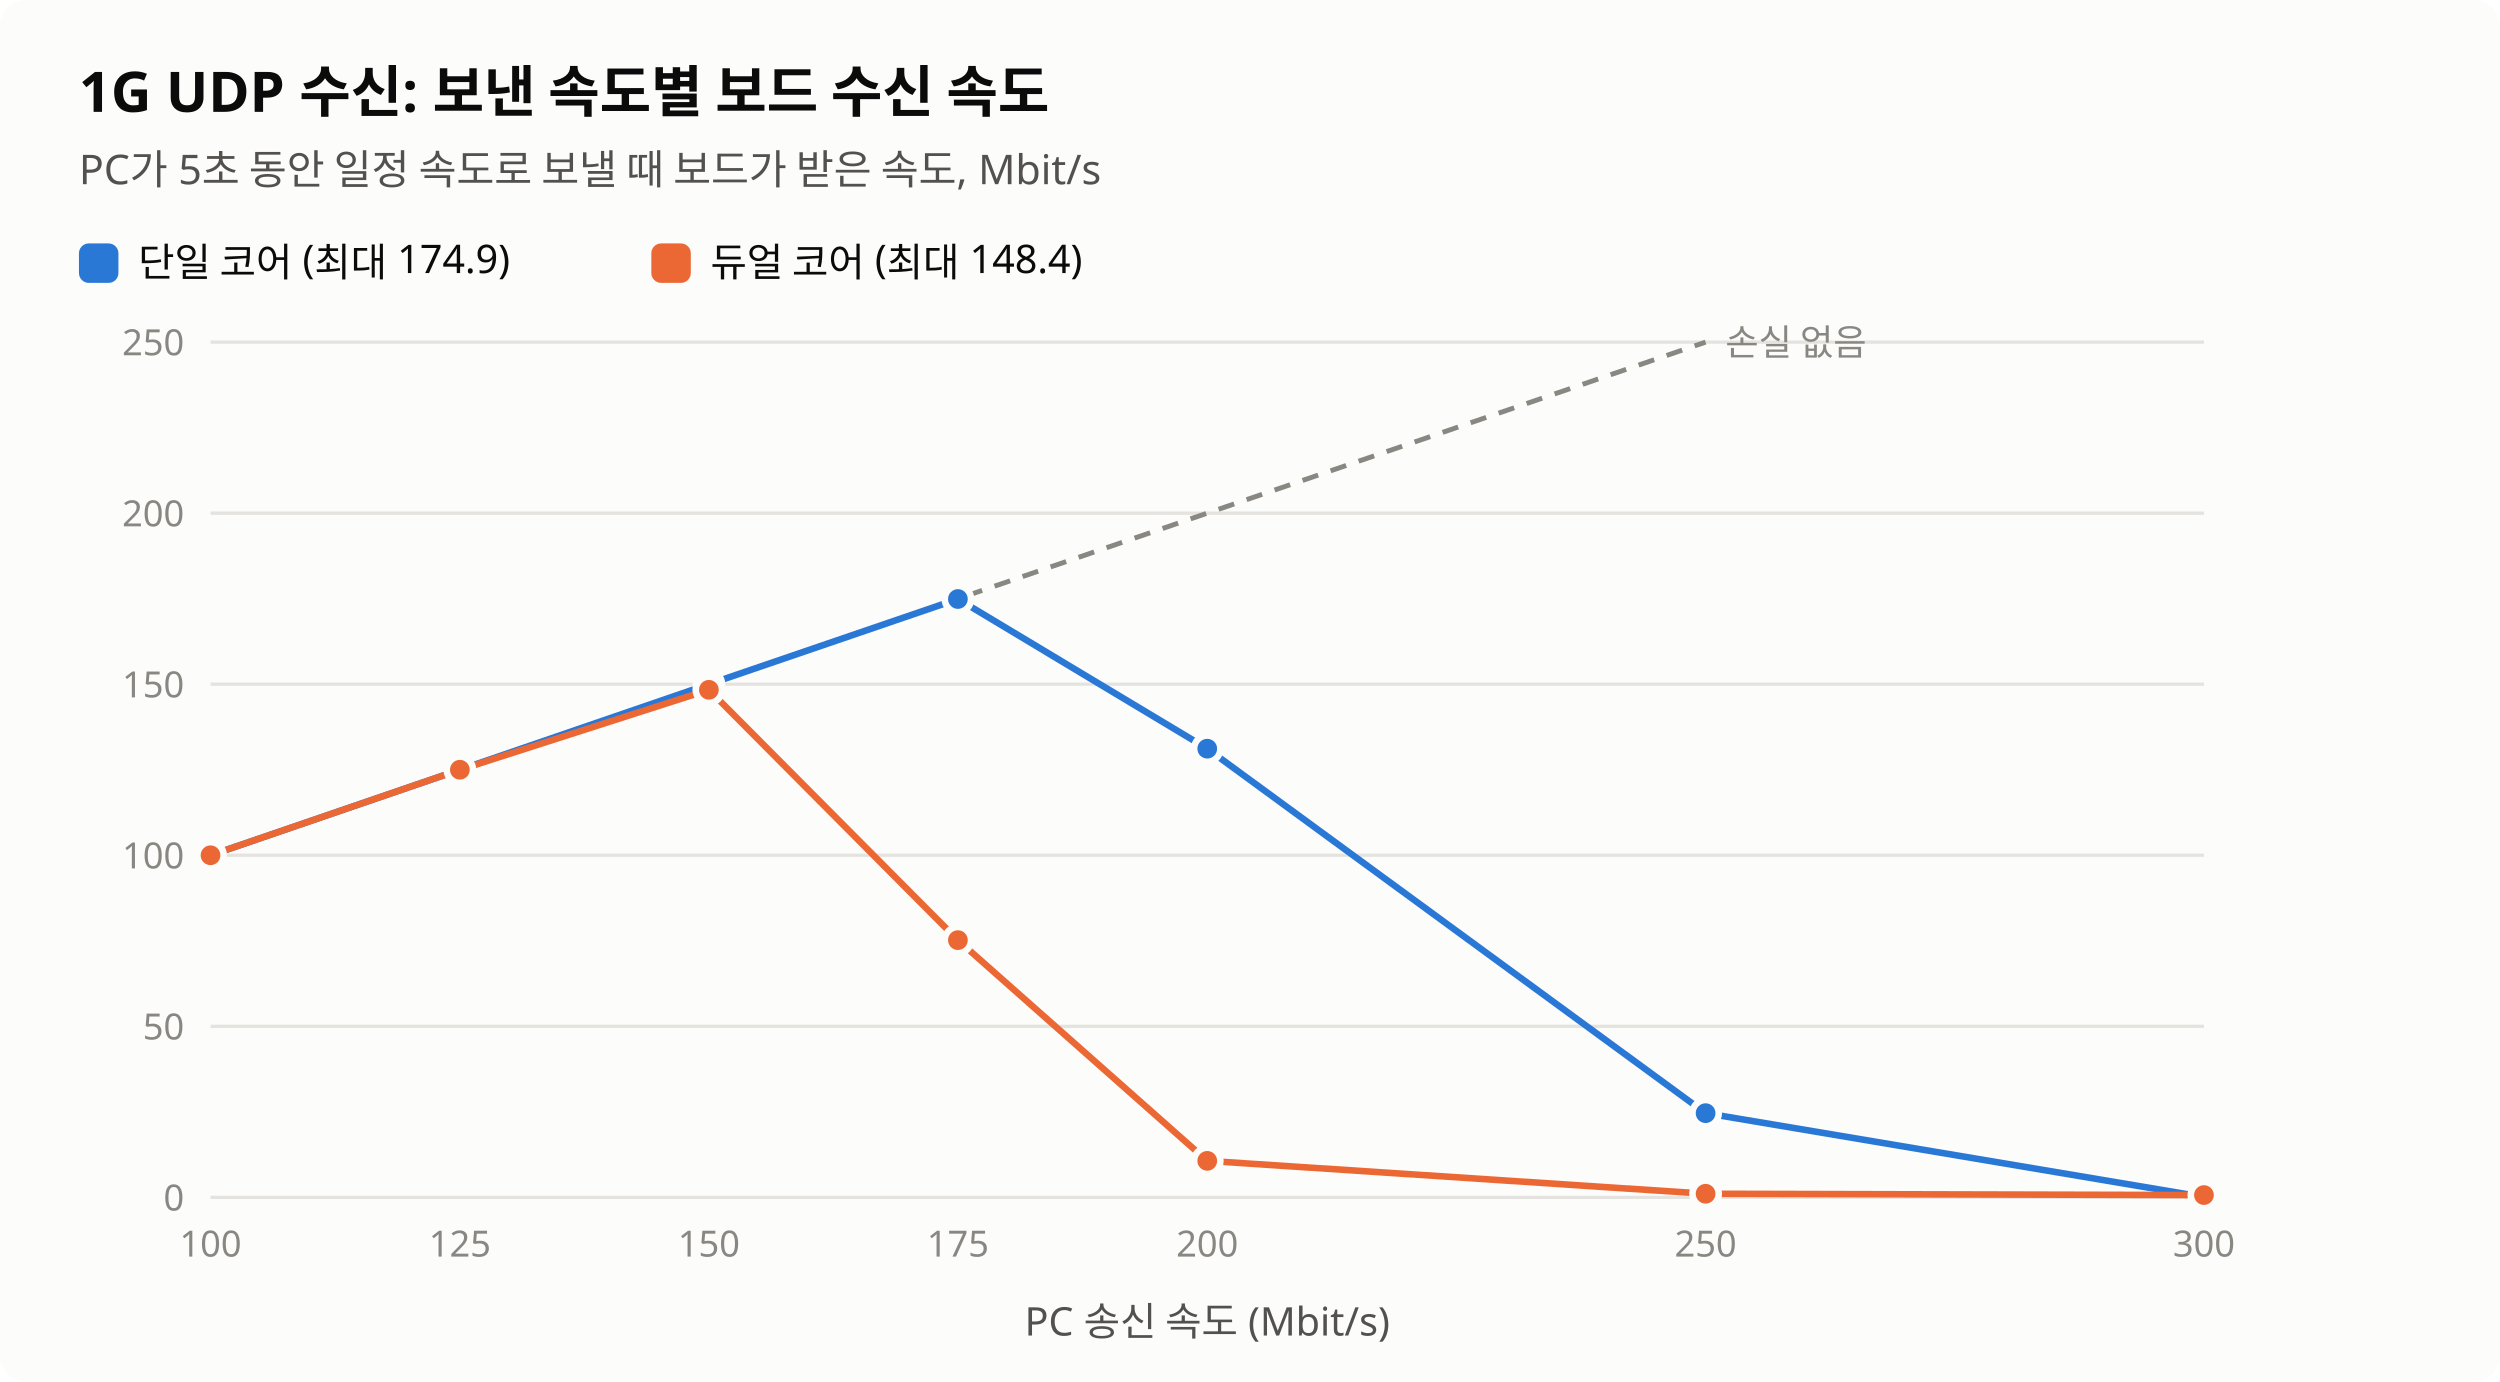
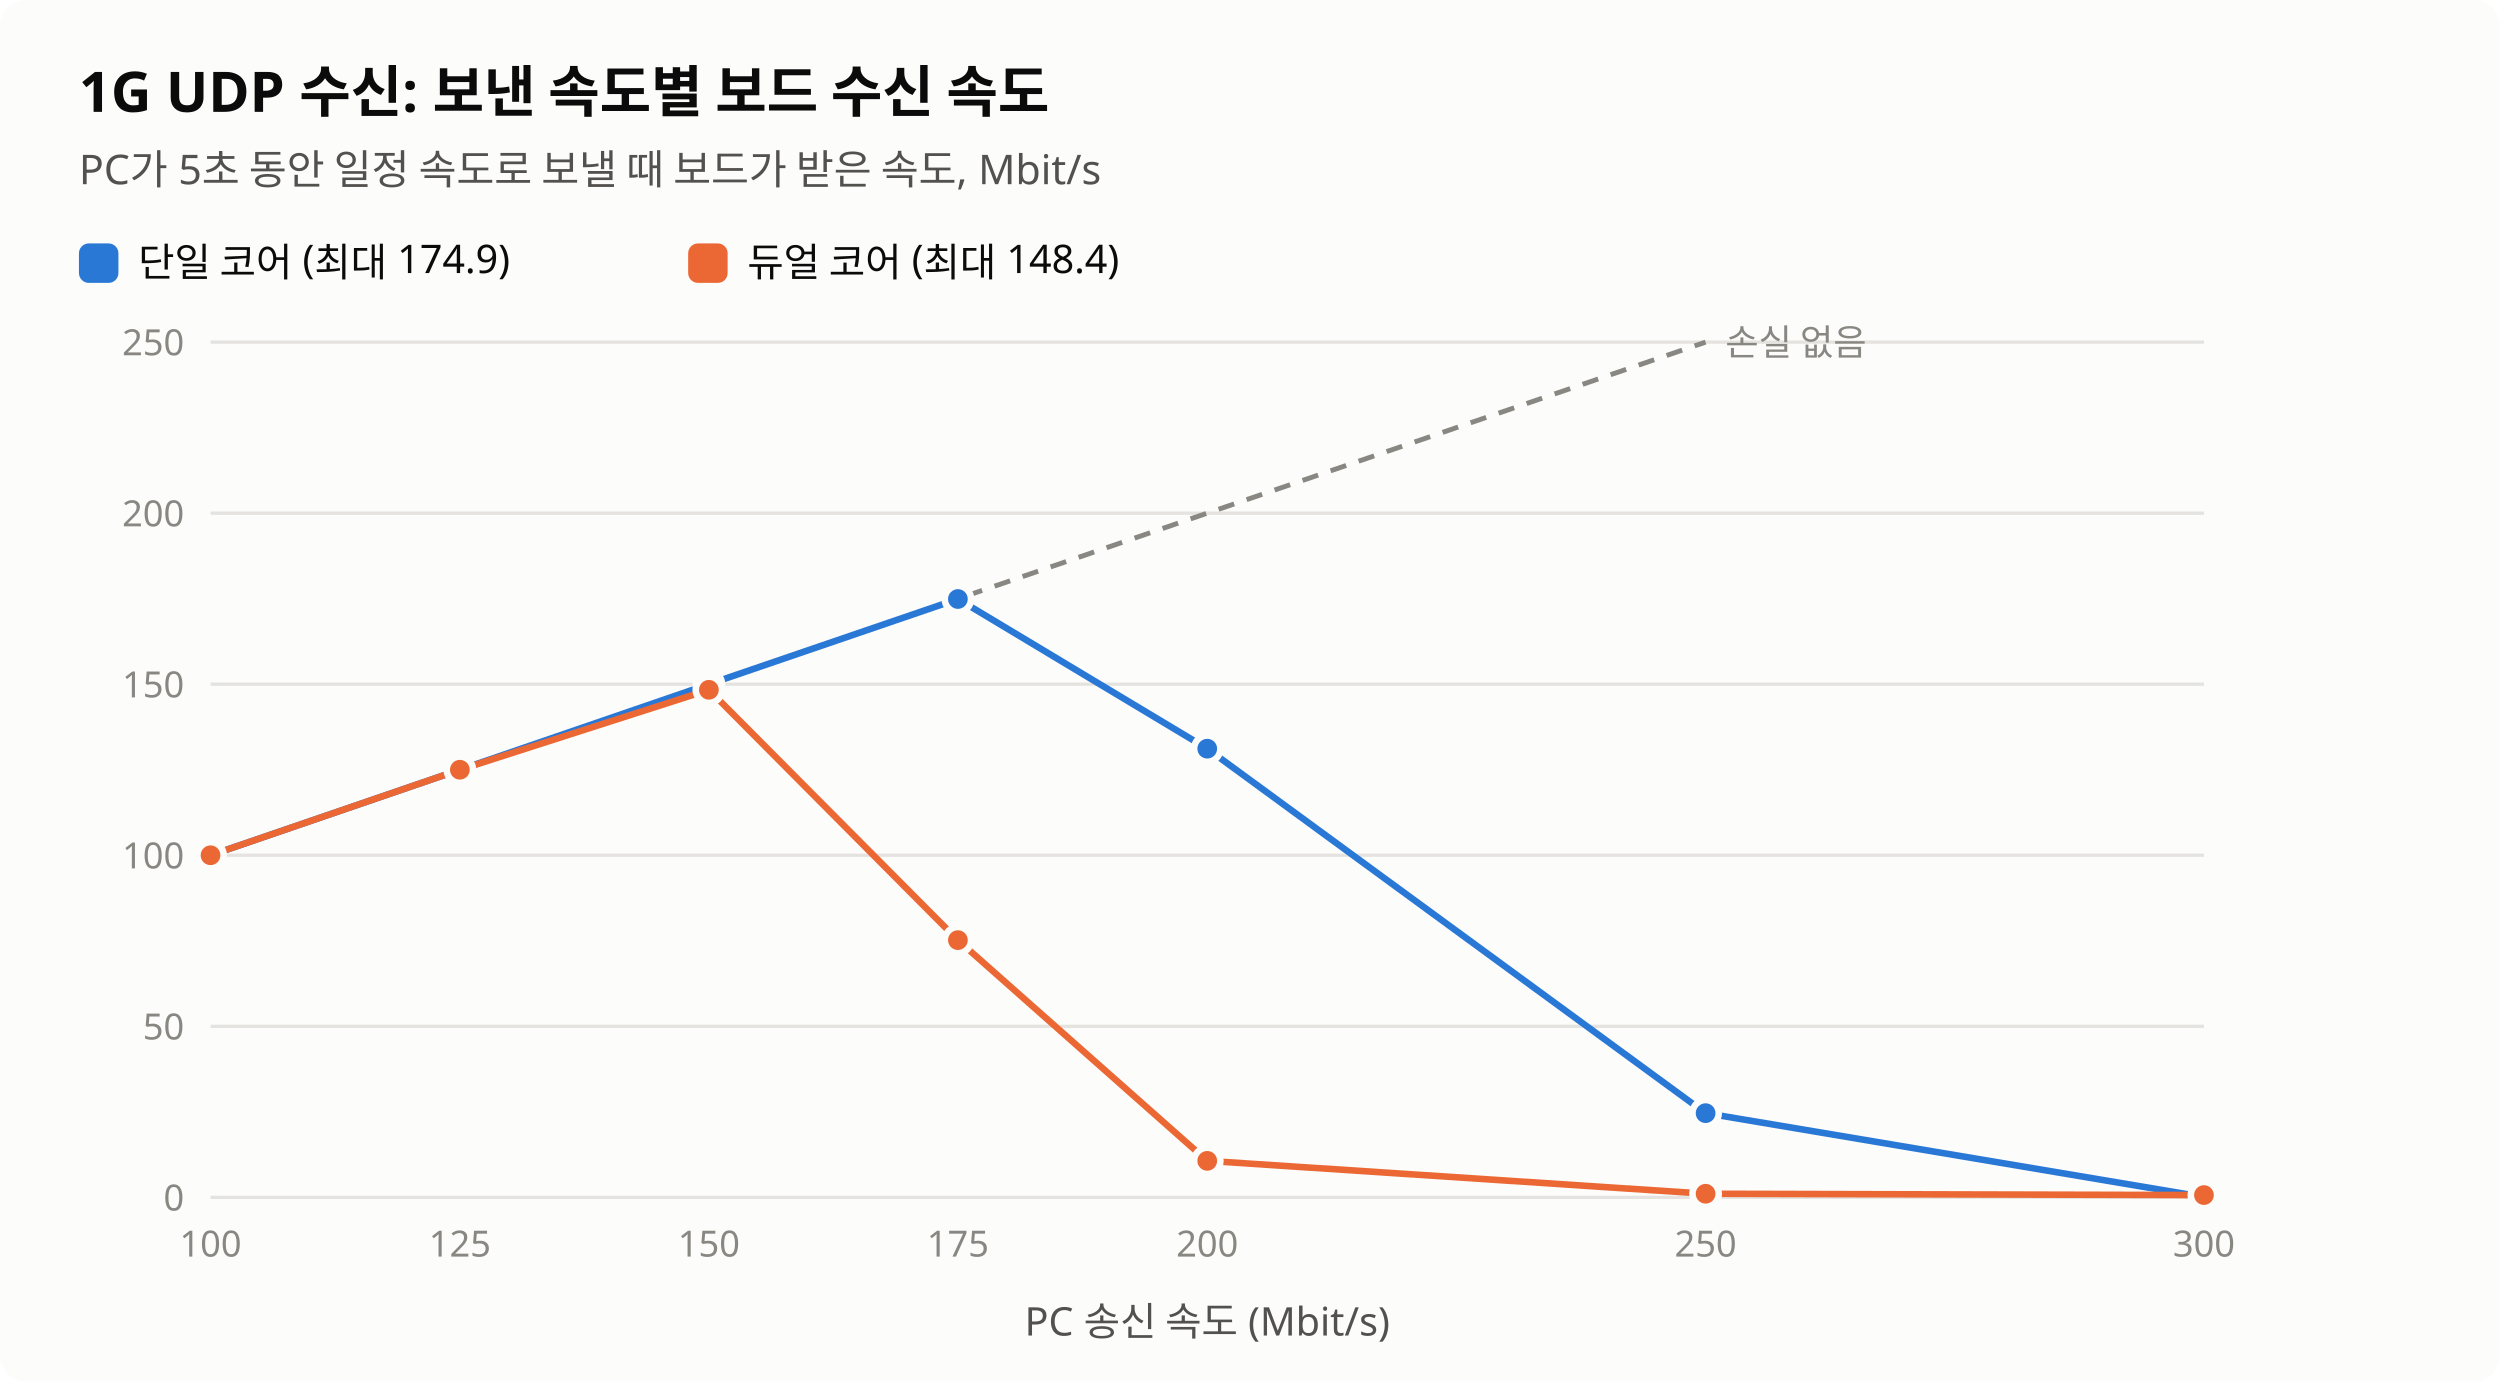
<svg xmlns="http://www.w3.org/2000/svg" width="760" height="420" viewBox="0 0 760 420" font-family="'Noto Sans KR','Malgun Gothic','Apple SD Gothic Neo',sans-serif">
  <rect width="760" height="420" rx="8" fill="#fcfcfb" />
  <text x="24" y="34" font-size="17" font-weight="600" fill="#0b0b0b">1G UDP 수신: 보낸 속도별 보드 수신 속도</text>
  <text x="24" y="56" font-size="12.5" fill="#52514e">PC가 5초 동안 일정 속도로 보낼 때 보드가 받은 속도, Mbit/s</text>
  <rect x="24" y="74" width="12" height="12" rx="3" fill="#2a78d6" />
  <text x="42" y="84" font-size="12" fill="#0b0b0b">단일 코어 (최대 174.9)</text>
-   <rect x="198" y="74" width="12" height="12" rx="3" fill="#eb6834" />
-   <text x="216" y="84" font-size="12" fill="#0b0b0b">듀얼 코어 (최대 148.4)</text>
+   <rect x="209.2" y="74" width="12" height="12" rx="3" fill="#eb6834" />
+   <text x="227.2" y="84" font-size="12" fill="#0b0b0b">듀얼 코어 (최대 148.4)</text>
  <line x1="64" y1="364.0" x2="670" y2="364.0" stroke="#e4e3df" stroke-width="1" />
  <text x="56" y="368.0" font-size="11" fill="#898781" text-anchor="end">0</text>
  <line x1="64" y1="312.0" x2="670" y2="312.0" stroke="#e4e3df" stroke-width="1" />
  <text x="56" y="316.0" font-size="11" fill="#898781" text-anchor="end">50</text>
  <line x1="64" y1="260.0" x2="670" y2="260.0" stroke="#e4e3df" stroke-width="1" />
  <text x="56" y="264.0" font-size="11" fill="#898781" text-anchor="end">100</text>
  <line x1="64" y1="208.0" x2="670" y2="208.0" stroke="#e4e3df" stroke-width="1" />
  <text x="56" y="212.0" font-size="11" fill="#898781" text-anchor="end">150</text>
  <line x1="64" y1="156.0" x2="670" y2="156.0" stroke="#e4e3df" stroke-width="1" />
  <text x="56" y="160.0" font-size="11" fill="#898781" text-anchor="end">200</text>
  <line x1="64" y1="104.0" x2="670" y2="104.0" stroke="#e4e3df" stroke-width="1" />
  <text x="56" y="108.0" font-size="11" fill="#898781" text-anchor="end">250</text>
  <text x="64.0" y="382" font-size="11" fill="#898781" text-anchor="middle">100</text>
  <text x="139.8" y="382" font-size="11" fill="#898781" text-anchor="middle">125</text>
  <text x="215.5" y="382" font-size="11" fill="#898781" text-anchor="middle">150</text>
  <text x="291.2" y="382" font-size="11" fill="#898781" text-anchor="middle">175</text>
  <text x="367.0" y="382" font-size="11" fill="#898781" text-anchor="middle">200</text>
  <text x="518.5" y="382" font-size="11" fill="#898781" text-anchor="middle">250</text>
  <text x="670.0" y="382" font-size="11" fill="#898781" text-anchor="middle">300</text>
  <text x="367.0" y="406" font-size="12" fill="#52514e" text-anchor="middle">PC 송신 속도 (Mbit/s)</text>
  <line x1="64.0" y1="260.0" x2="518.5" y2="104.0" stroke="#898781" stroke-width="1.5" stroke-dasharray="5 4" />
  <text x="524.5" y="108.0" font-size="11" fill="#898781">손실 없음</text>
  <path d="M64.0,260.0 L139.8,234.0 L215.5,208.0 L291.2,182.1 L367.0,227.6 L518.5,338.4 L670.0,363.9" fill="none" stroke="#2a78d6" stroke-width="2" stroke-linejoin="round" />
  <circle cx="64.0" cy="260.0" r="4" fill="#2a78d6" stroke="#fcfcfb" stroke-width="2" />
  <circle cx="139.8" cy="234.0" r="4" fill="#2a78d6" stroke="#fcfcfb" stroke-width="2" />
  <circle cx="215.5" cy="208.0" r="4" fill="#2a78d6" stroke="#fcfcfb" stroke-width="2" />
  <circle cx="291.2" cy="182.1" r="4" fill="#2a78d6" stroke="#fcfcfb" stroke-width="2" />
  <circle cx="367.0" cy="227.6" r="4" fill="#2a78d6" stroke="#fcfcfb" stroke-width="2" />
  <circle cx="518.5" cy="338.4" r="4" fill="#2a78d6" stroke="#fcfcfb" stroke-width="2" />
  <circle cx="670.0" cy="363.9" r="4" fill="#2a78d6" stroke="#fcfcfb" stroke-width="2" />
  <path d="M64.0,260.0 L139.8,234.0 L215.5,209.7 L291.2,285.8 L367.0,352.9 L518.5,362.9 L670.0,363.3" fill="none" stroke="#eb6834" stroke-width="2" stroke-linejoin="round" />
  <circle cx="64.0" cy="260.0" r="4" fill="#eb6834" stroke="#fcfcfb" stroke-width="2" />
  <circle cx="139.8" cy="234.0" r="4" fill="#eb6834" stroke="#fcfcfb" stroke-width="2" />
  <circle cx="215.5" cy="209.7" r="4" fill="#eb6834" stroke="#fcfcfb" stroke-width="2" />
  <circle cx="291.2" cy="285.8" r="4" fill="#eb6834" stroke="#fcfcfb" stroke-width="2" />
  <circle cx="367.0" cy="352.9" r="4" fill="#eb6834" stroke="#fcfcfb" stroke-width="2" />
  <circle cx="518.5" cy="362.9" r="4" fill="#eb6834" stroke="#fcfcfb" stroke-width="2" />
  <circle cx="670.0" cy="363.3" r="4" fill="#eb6834" stroke="#fcfcfb" stroke-width="2" />
</svg>
